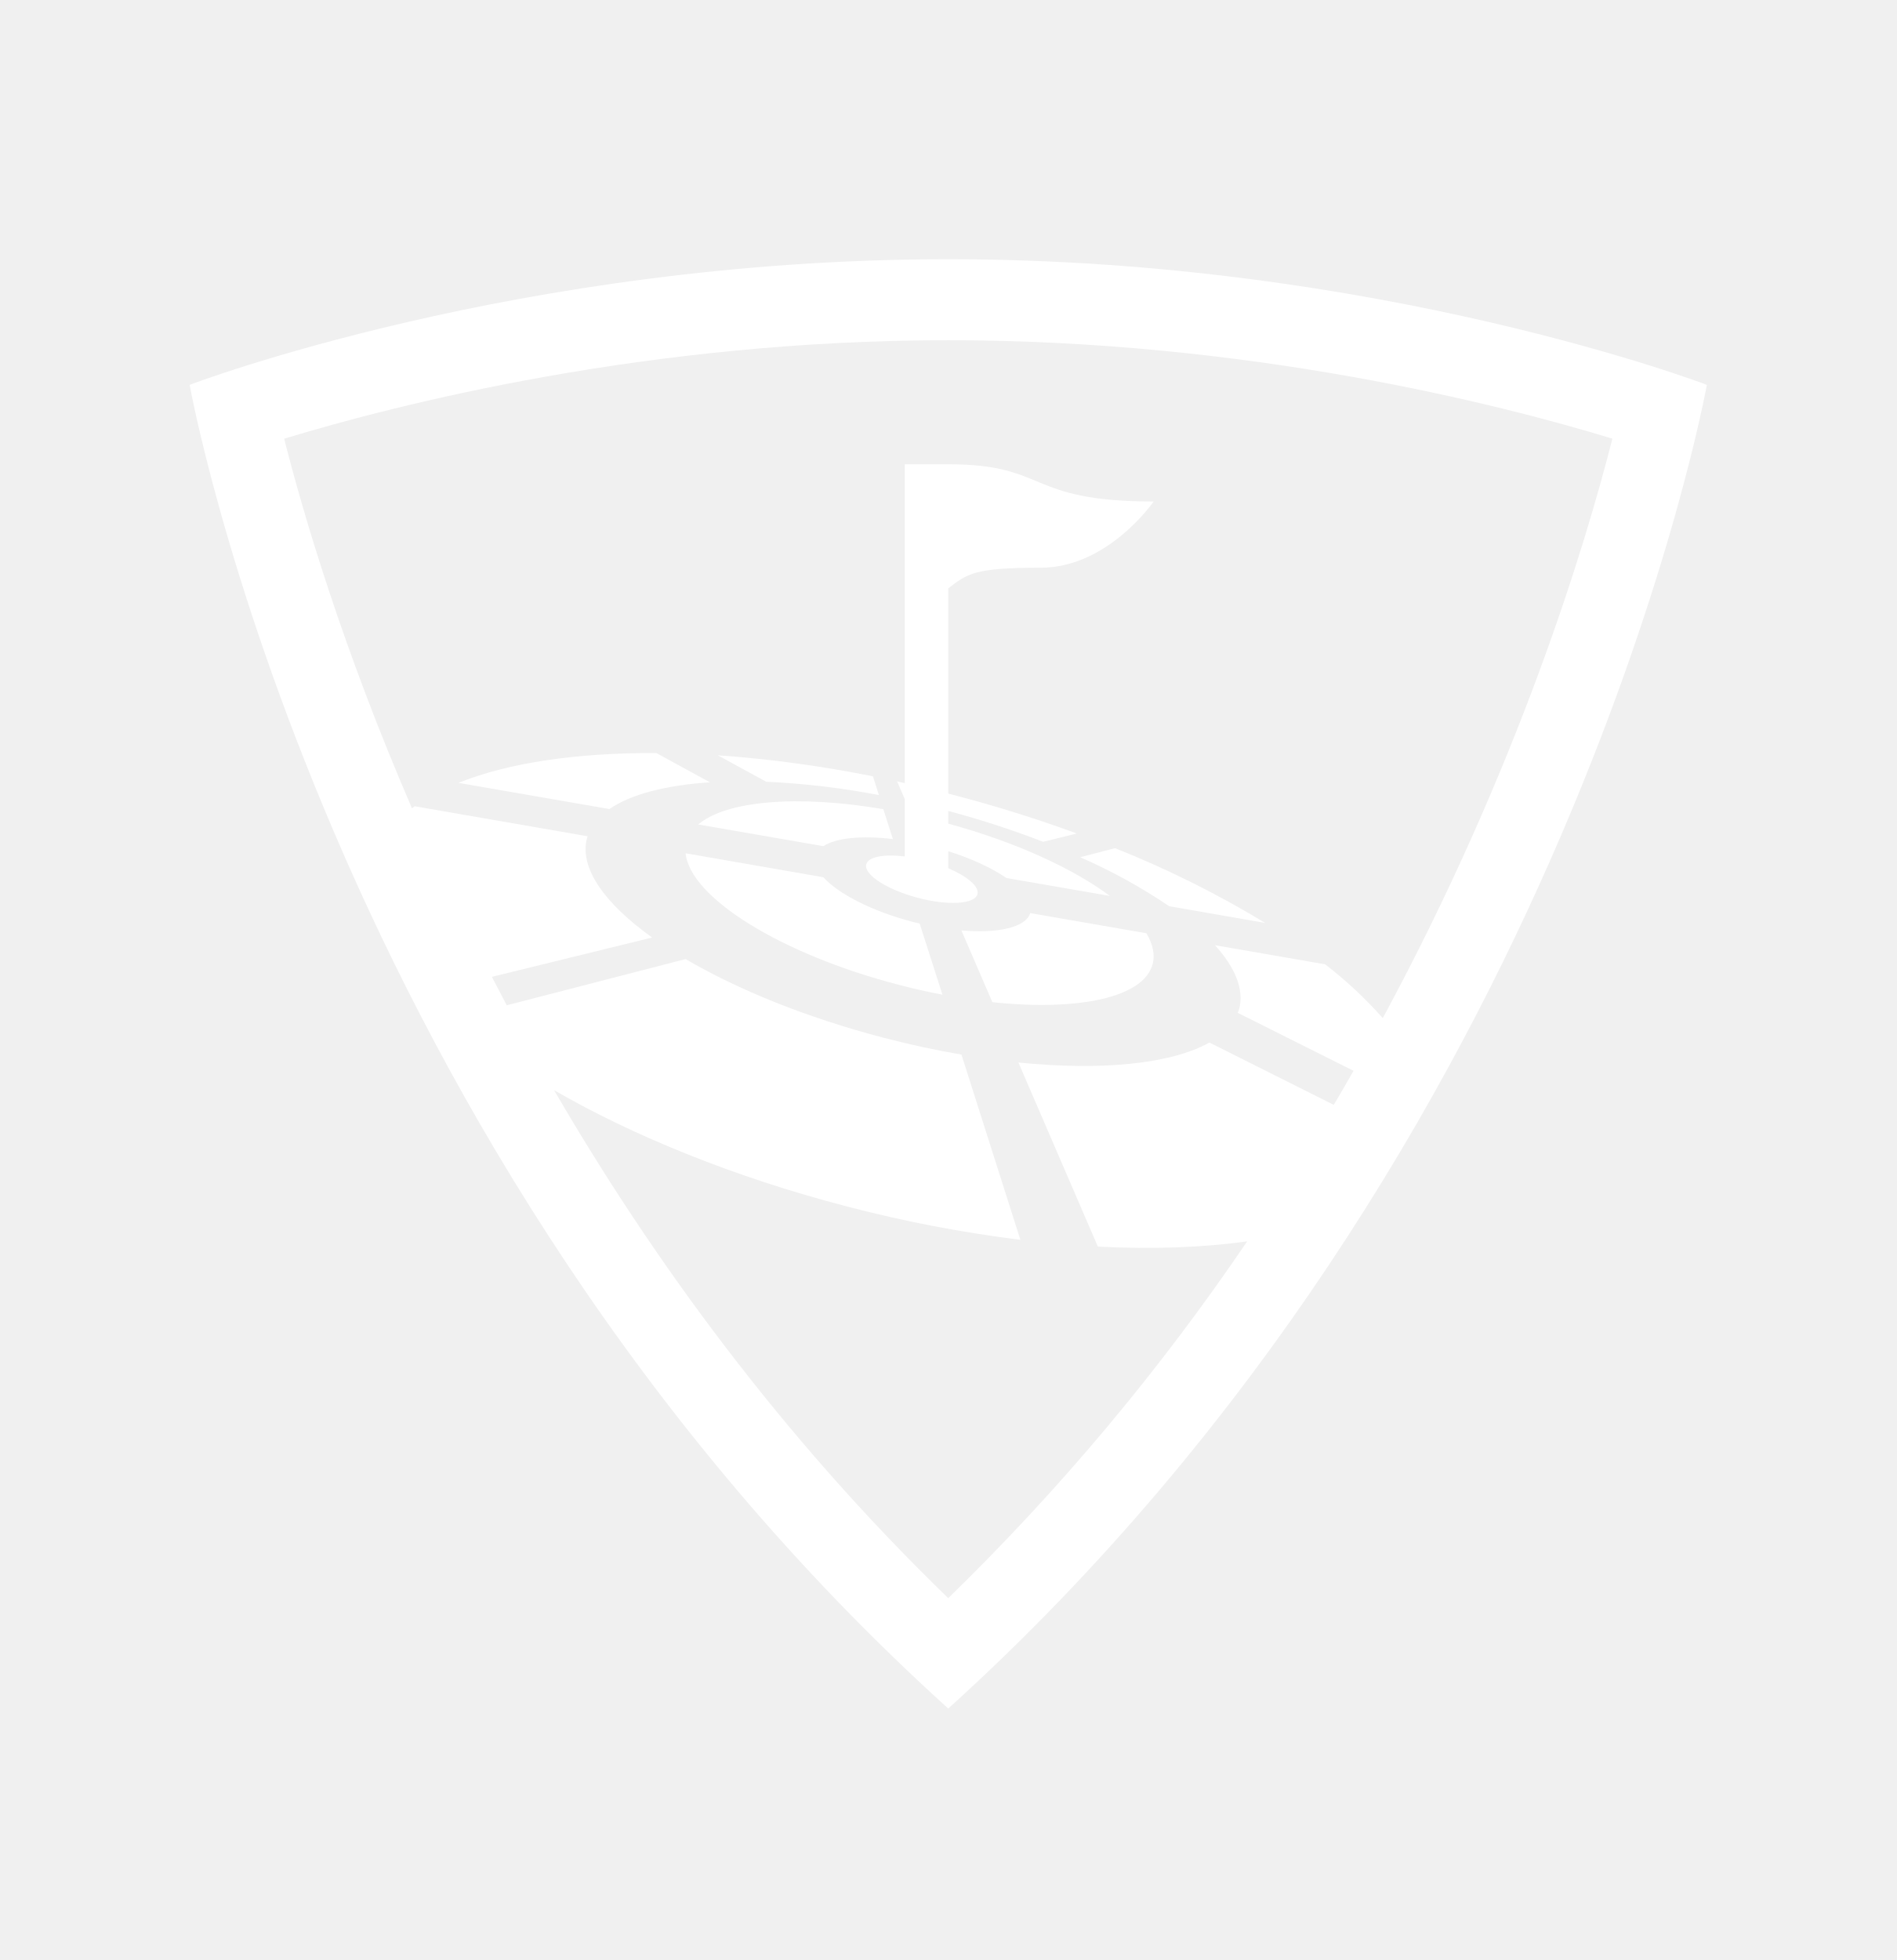
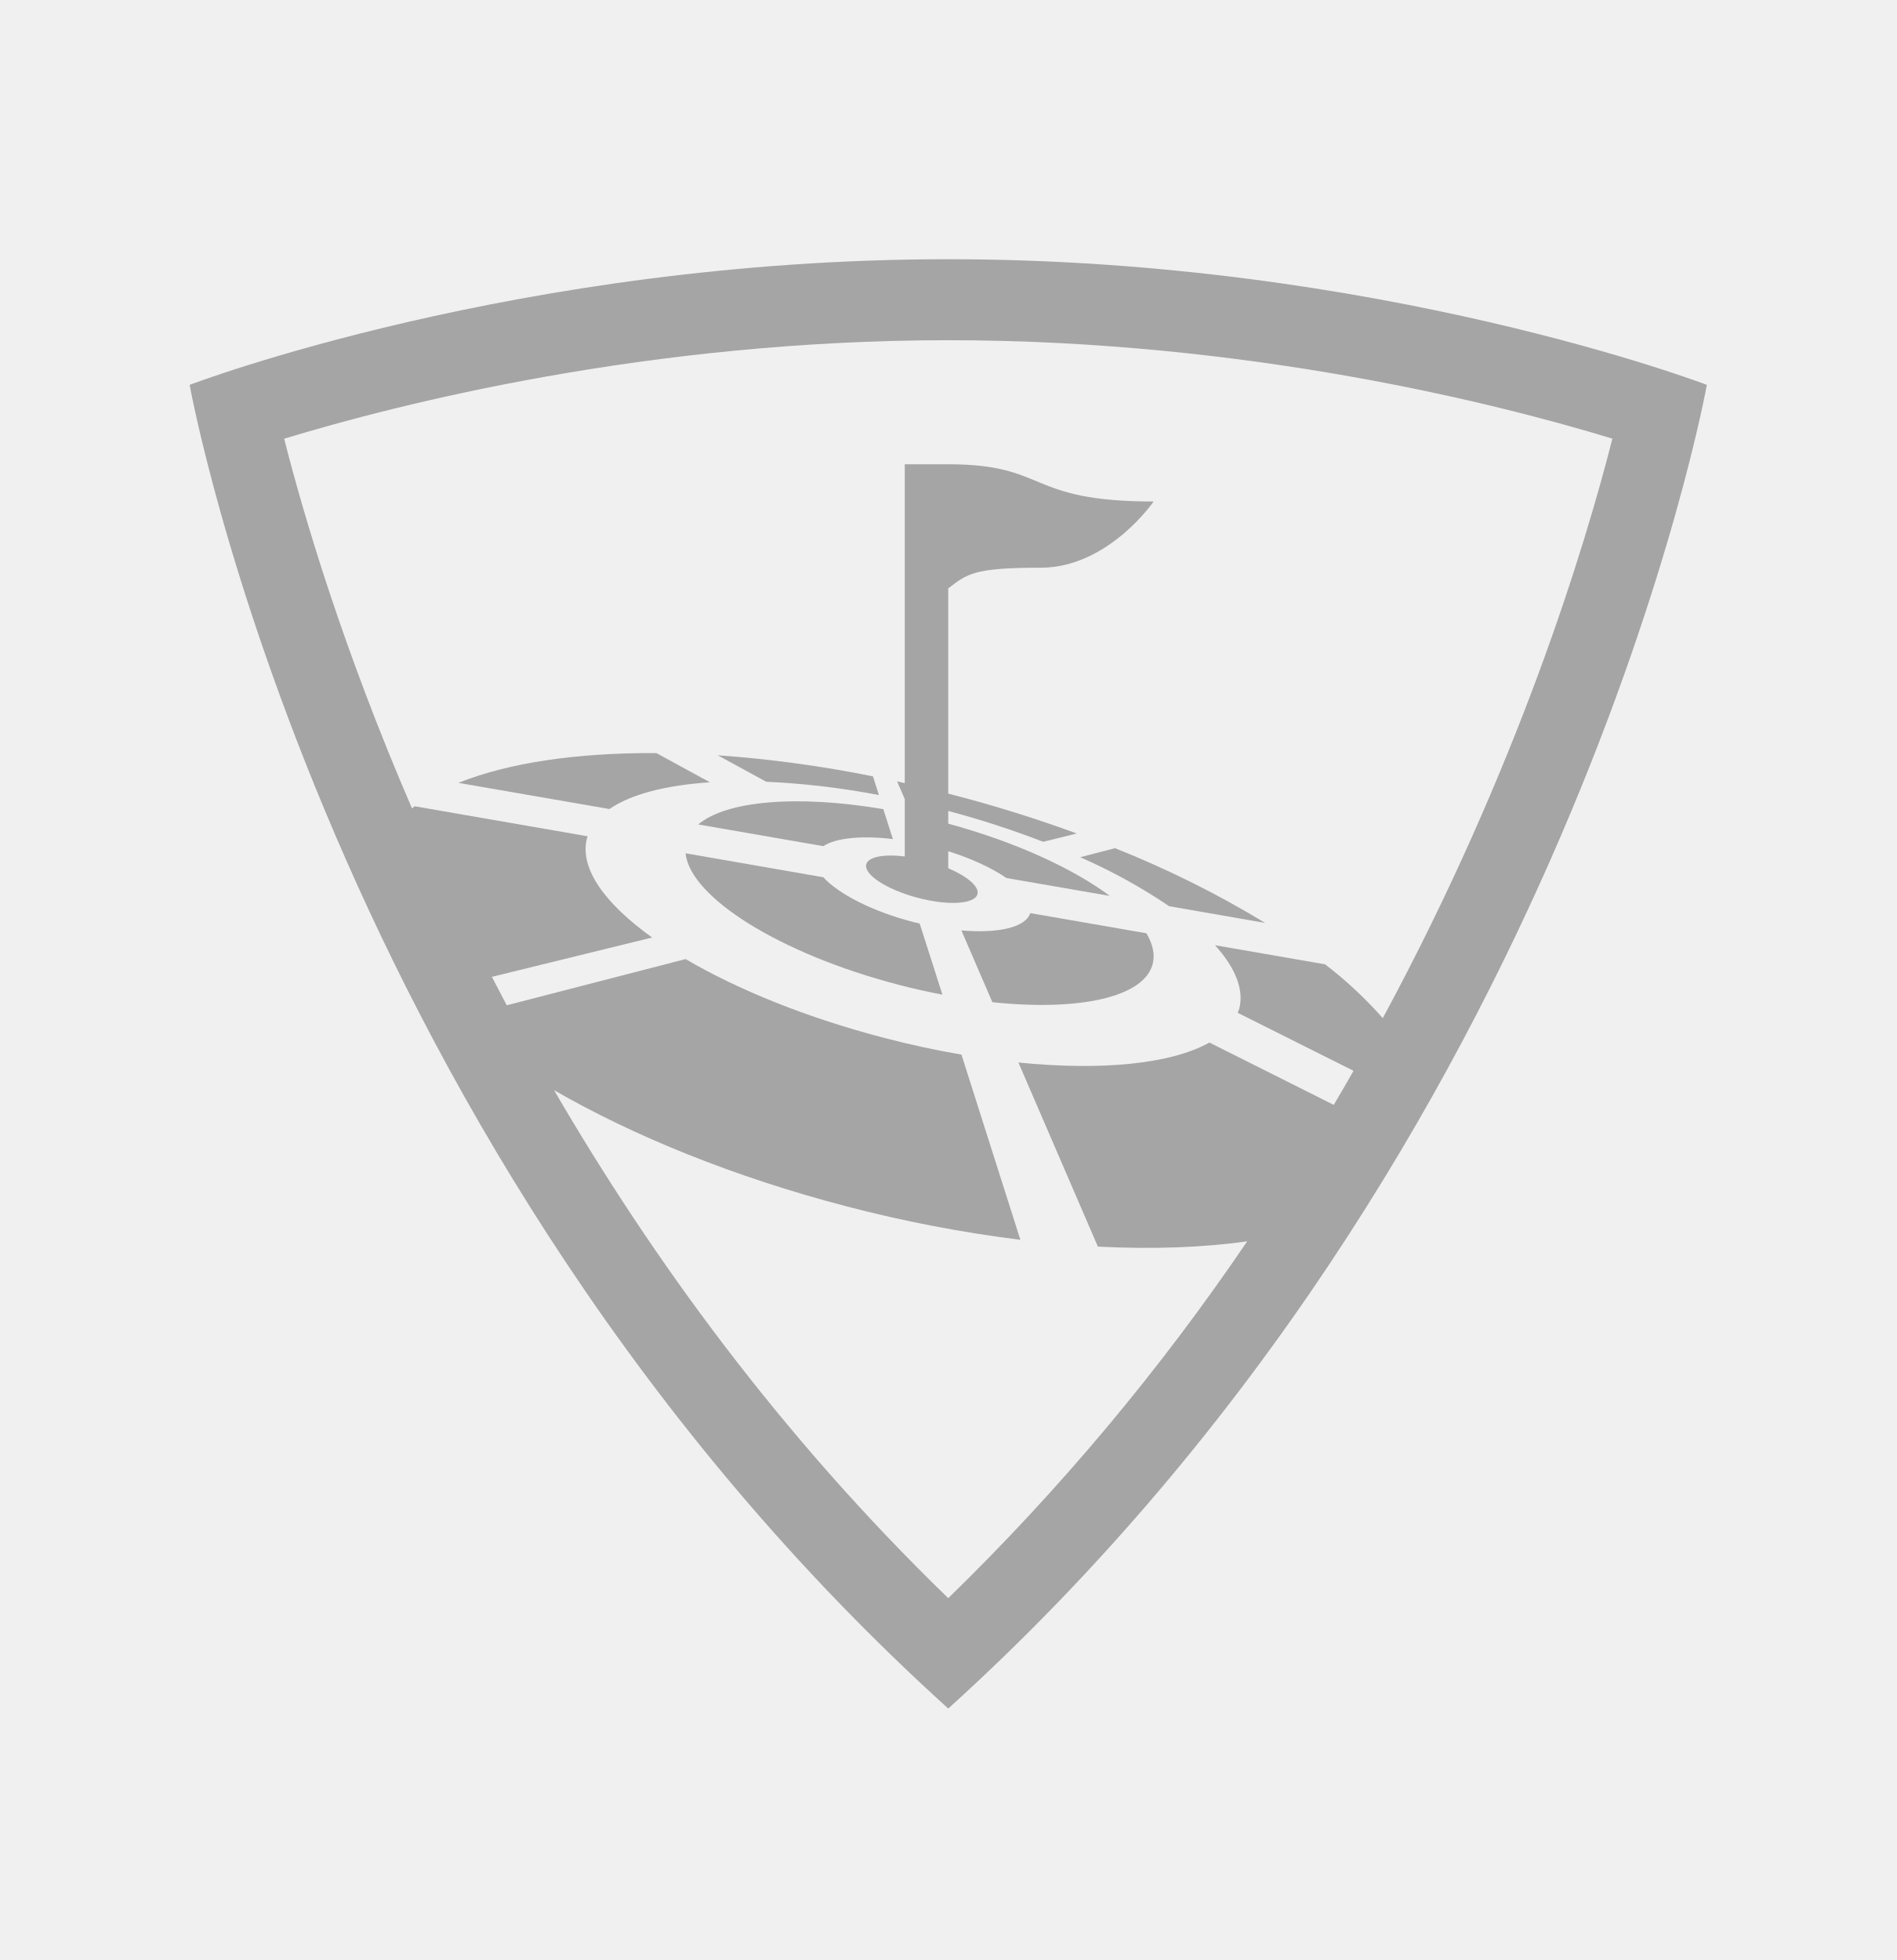
<svg xmlns="http://www.w3.org/2000/svg" width="30" height="31" viewBox="0 0 30 31" fill="none">
-   <path d="M13.903 12.575C13.314 12.462 12.719 12.392 12.12 12.364L11.354 11.946C12.178 12.004 12.999 12.116 13.809 12.279L13.903 12.575Z" fill="white" />
-   <path d="M15 4.1C8.193 4.1 3 6.087 3 6.087C3 6.087 5.15 18.113 15 27.023C24.85 18.113 27 6.087 27 6.087C27 6.087 21.807 4.1 15 4.1ZM20.961 15.252L19.22 14.95C19.538 15.302 19.681 15.647 19.604 15.952C19.596 15.975 19.588 15.997 19.579 16.019L21.411 16.936C21.309 17.116 21.205 17.296 21.098 17.475L19.131 16.489C18.532 16.826 17.436 16.939 16.11 16.805L17.367 19.717C18.233 19.761 19.03 19.732 19.729 19.633C18.348 21.67 16.764 23.561 15 25.277C12.345 22.706 10.311 19.901 8.765 17.243C10.022 17.968 11.614 18.617 13.394 19.081C14.297 19.317 15.214 19.494 16.141 19.609L15.209 16.68C14.813 16.612 14.401 16.524 13.984 16.415C12.756 16.095 11.667 15.651 10.845 15.169L8.016 15.9C7.936 15.748 7.858 15.599 7.781 15.45L10.316 14.828C9.564 14.29 9.165 13.731 9.284 13.263C9.287 13.251 9.292 13.239 9.296 13.227L6.559 12.752C6.545 12.763 6.532 12.774 6.517 12.785C5.42 10.248 4.8 8.14 4.495 6.939C6.299 6.39 10.263 5.381 15 5.381C19.737 5.381 23.706 6.389 25.506 6.938C25.075 8.632 24.017 12.134 21.874 16.103C21.597 15.791 21.292 15.505 20.961 15.252Z" fill="white" />
-   <path d="M18.234 15.245C18.099 15.777 17.062 15.995 15.698 15.851L15.208 14.716C15.789 14.766 16.225 14.669 16.297 14.442L18.135 14.761C18.235 14.931 18.273 15.094 18.234 15.245Z" fill="white" />
-   <path d="M20.012 14.597L18.495 14.333C18.05 14.032 17.579 13.773 17.087 13.558L17.638 13.415C18.461 13.743 19.255 14.137 20.012 14.597Z" fill="white" />
-   <path d="M14.124 13.271C13.631 13.212 13.223 13.252 13.024 13.383L11.045 13.04C11.49 12.662 12.621 12.568 13.973 12.798L14.124 13.271Z" fill="white" />
-   <path d="M14.908 15.732C14.681 15.689 14.45 15.637 14.216 15.576C12.338 15.087 10.915 14.192 10.845 13.496L13.024 13.875C13.262 14.137 13.795 14.414 14.446 14.583C14.481 14.592 14.515 14.6 14.548 14.607L14.908 15.732Z" fill="white" />
-   <path d="M11.23 12.373C10.536 12.419 9.98 12.561 9.64 12.796L7.252 12.382C8.042 12.064 9.123 11.904 10.383 11.911L11.23 12.373Z" fill="white" />
-   <path d="M15 9.306V12.552L15.055 12.566C15.746 12.745 16.408 12.954 17.034 13.183L16.501 13.314C16.01 13.124 15.509 12.962 15 12.826V13.027C16.064 13.317 16.974 13.736 17.556 14.17L15.921 13.887C15.691 13.729 15.371 13.58 15 13.463V13.732C15.301 13.861 15.494 14.022 15.462 14.142C15.419 14.303 14.992 14.327 14.506 14.197C14.021 14.066 13.661 13.831 13.703 13.67C13.735 13.55 13.984 13.506 14.312 13.546V12.638L14.191 12.359C14.23 12.367 14.271 12.377 14.312 12.386V7.343H15C16.593 7.343 16.217 7.932 18.249 7.932C18.249 7.932 17.53 8.979 16.463 8.979C15.396 8.979 15.301 9.077 15 9.306Z" fill="white" />
+   <path d="M13.903 12.575C13.314 12.462 12.719 12.392 12.12 12.364L11.354 11.946C12.178 12.004 12.999 12.116 13.809 12.279L13.903 12.575Z" fill="#A5A5A5" />
+   <path d="M15 4.1C8.193 4.1 3 6.087 3 6.087C3 6.087 5.15 18.113 15 27.023C24.85 18.113 27 6.087 27 6.087C27 6.087 21.807 4.1 15 4.1ZM20.961 15.252L19.22 14.95C19.538 15.302 19.681 15.647 19.604 15.952C19.596 15.975 19.588 15.997 19.579 16.019L21.411 16.936C21.309 17.116 21.205 17.296 21.098 17.475L19.131 16.489C18.532 16.826 17.436 16.939 16.11 16.805L17.367 19.717C18.233 19.761 19.03 19.732 19.729 19.633C18.348 21.67 16.764 23.561 15 25.277C12.345 22.706 10.311 19.901 8.765 17.243C10.022 17.968 11.614 18.617 13.394 19.081C14.297 19.317 15.214 19.494 16.141 19.609L15.209 16.68C14.813 16.612 14.401 16.524 13.984 16.415C12.756 16.095 11.667 15.651 10.845 15.169L8.016 15.9C7.936 15.748 7.858 15.599 7.781 15.45L10.316 14.828C9.564 14.29 9.165 13.731 9.284 13.263C9.287 13.251 9.292 13.239 9.296 13.227L6.559 12.752C6.545 12.763 6.532 12.774 6.517 12.785C5.42 10.248 4.8 8.14 4.495 6.939C6.299 6.39 10.263 5.381 15 5.381C19.737 5.381 23.706 6.389 25.506 6.938C25.075 8.632 24.017 12.134 21.874 16.103C21.597 15.791 21.292 15.505 20.961 15.252Z" fill="#A5A5A5" />
+   <path d="M18.234 15.245C18.099 15.777 17.062 15.995 15.698 15.851L15.208 14.716C15.789 14.766 16.225 14.669 16.297 14.442L18.135 14.761C18.235 14.931 18.273 15.094 18.234 15.245Z" fill="#A5A5A5" />
+   <path d="M20.012 14.597L18.495 14.333C18.05 14.032 17.579 13.773 17.087 13.558L17.638 13.415C18.461 13.743 19.255 14.137 20.012 14.597Z" fill="#A5A5A5" />
+   <path d="M14.124 13.271C13.631 13.212 13.223 13.252 13.024 13.383L11.045 13.04C11.49 12.662 12.621 12.568 13.973 12.798L14.124 13.271Z" fill="#A5A5A5" />
+   <path d="M14.908 15.732C14.681 15.689 14.45 15.637 14.216 15.576C12.338 15.087 10.915 14.192 10.845 13.496L13.024 13.875C13.262 14.137 13.795 14.414 14.446 14.583C14.481 14.592 14.515 14.6 14.548 14.607L14.908 15.732Z" fill="#A5A5A5" />
+   <path d="M11.23 12.373C10.536 12.419 9.98 12.561 9.64 12.796L7.252 12.382C8.042 12.064 9.123 11.904 10.383 11.911L11.23 12.373Z" fill="#A5A5A5" />
+   <path d="M15 9.306V12.552L15.055 12.566C15.746 12.745 16.408 12.954 17.034 13.183L16.501 13.314C16.01 13.124 15.509 12.962 15 12.826V13.027C16.064 13.317 16.974 13.736 17.556 14.17L15.921 13.887C15.691 13.729 15.371 13.58 15 13.463V13.732C15.301 13.861 15.494 14.022 15.462 14.142C15.419 14.303 14.992 14.327 14.506 14.197C14.021 14.066 13.661 13.831 13.703 13.67C13.735 13.55 13.984 13.506 14.312 13.546V12.638L14.191 12.359C14.23 12.367 14.271 12.377 14.312 12.386V7.343H15C16.593 7.343 16.217 7.932 18.249 7.932C18.249 7.932 17.53 8.979 16.463 8.979C15.396 8.979 15.301 9.077 15 9.306Z" fill="#A5A5A5" />
</svg>
